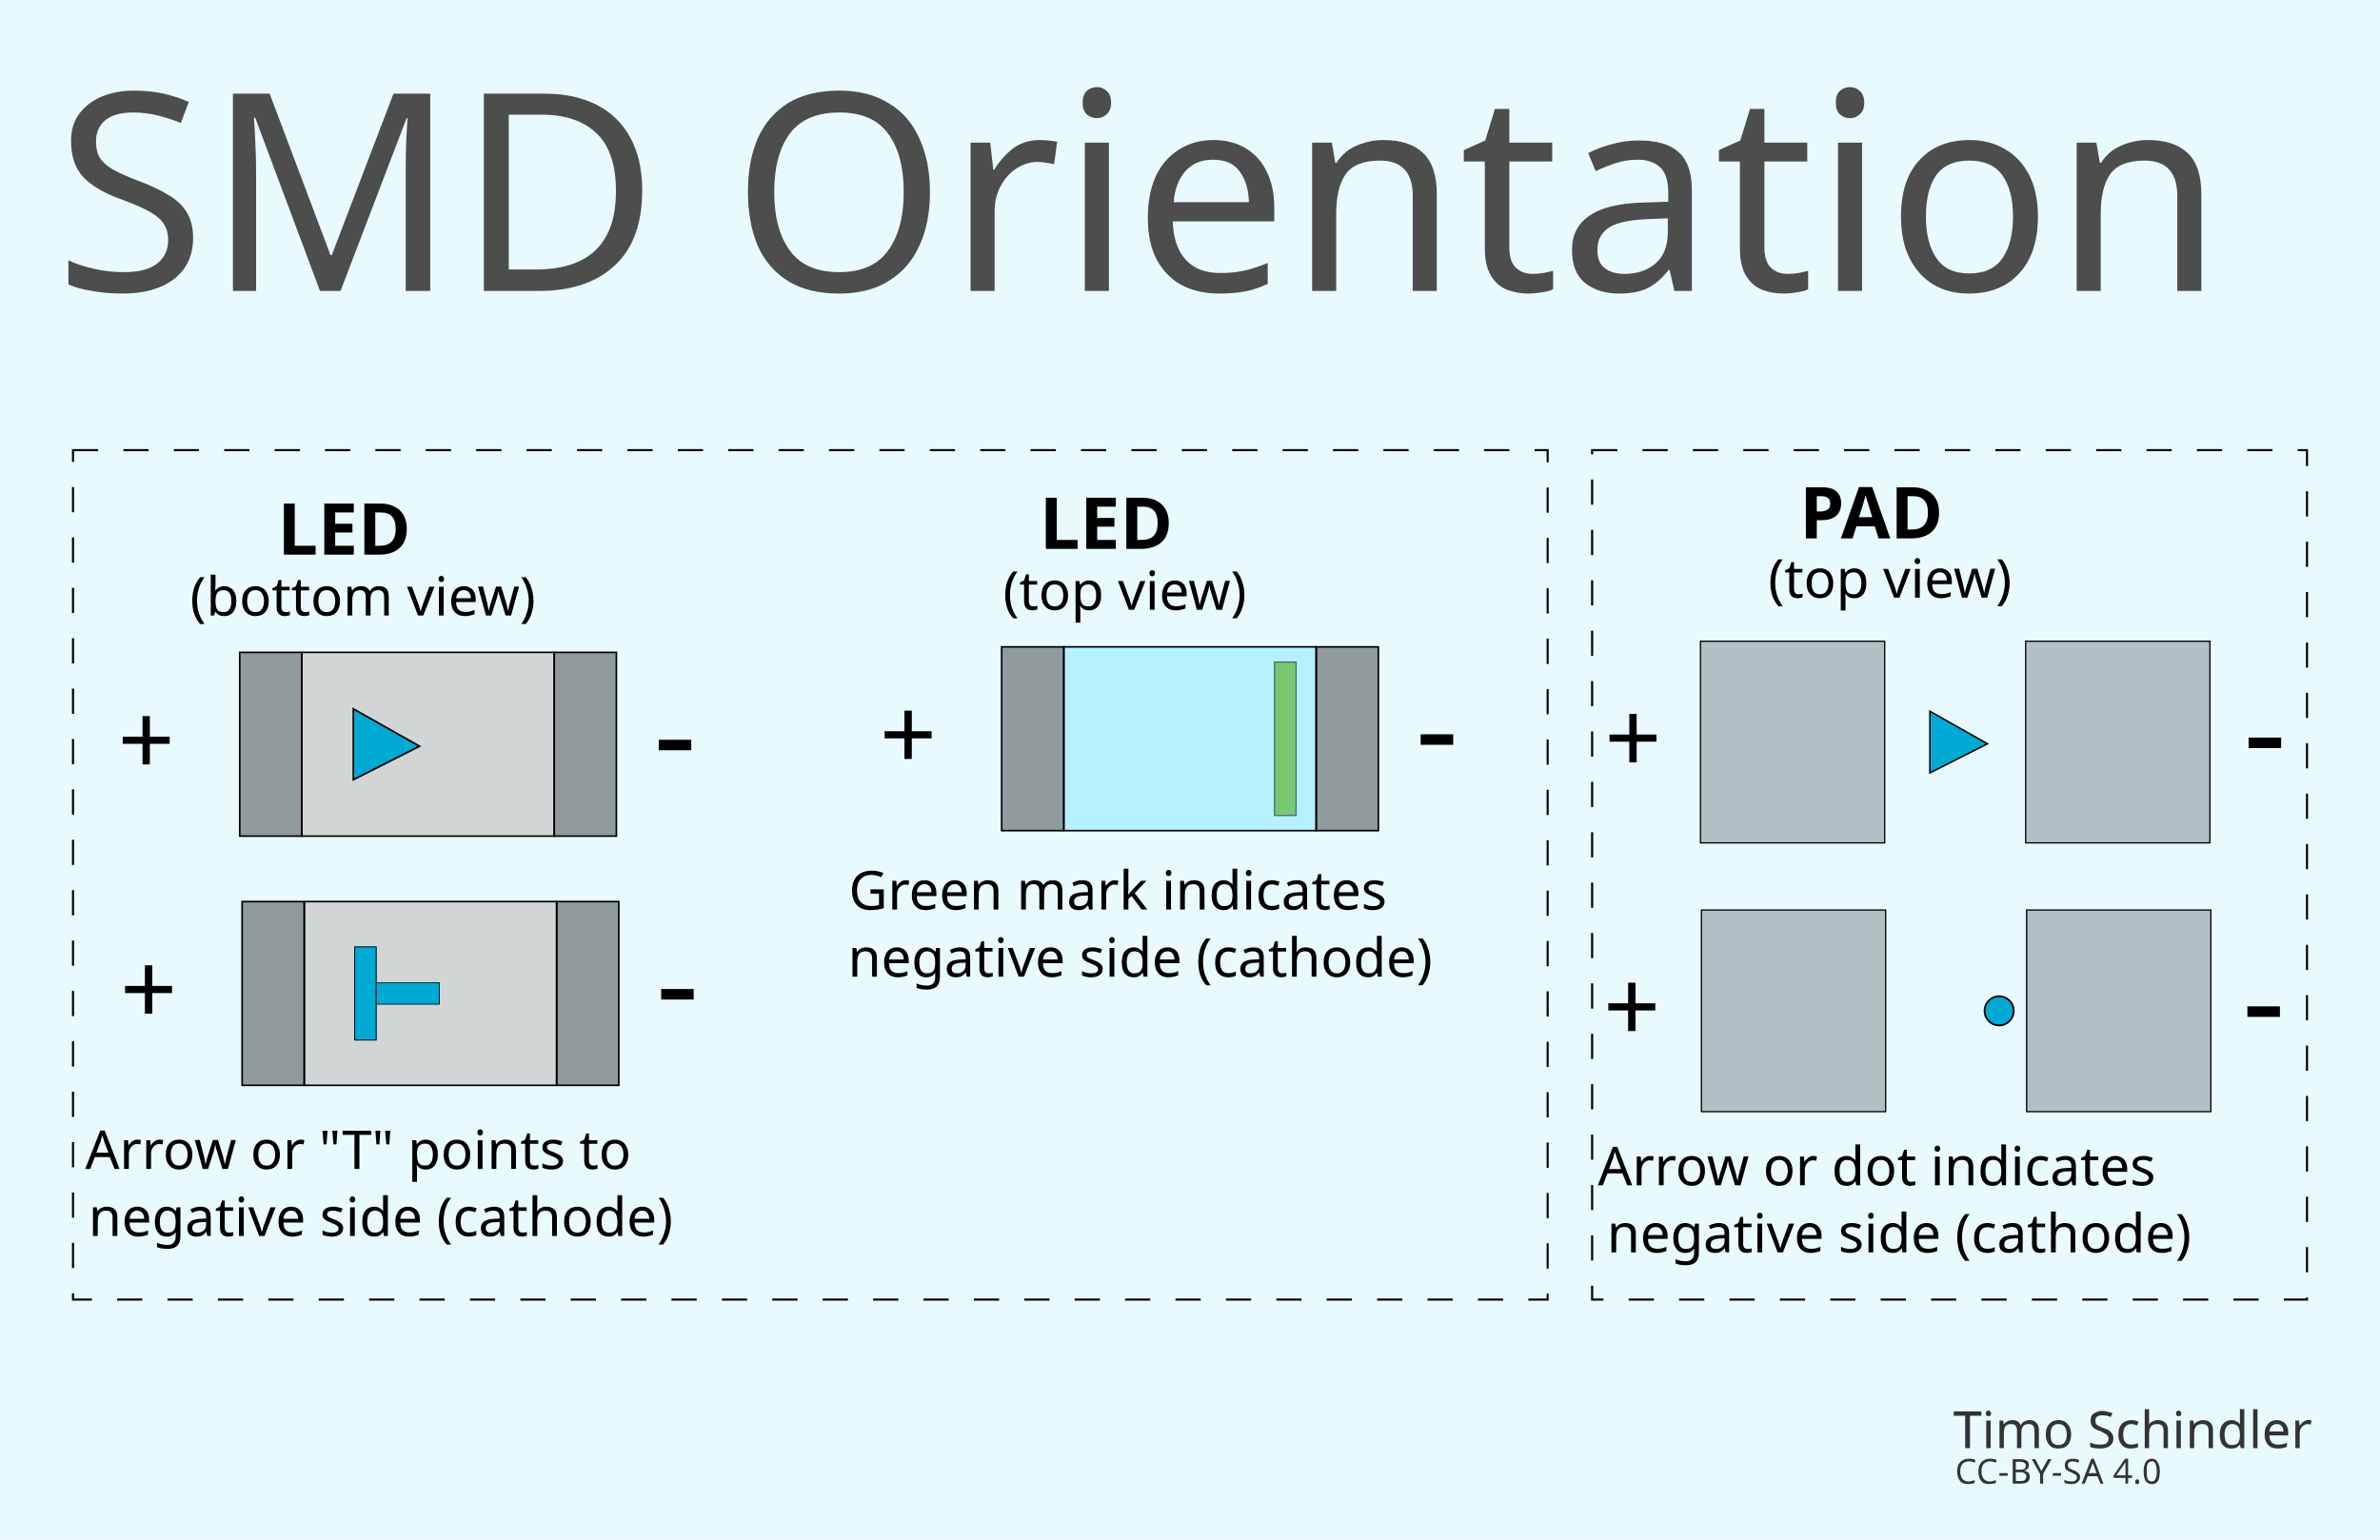
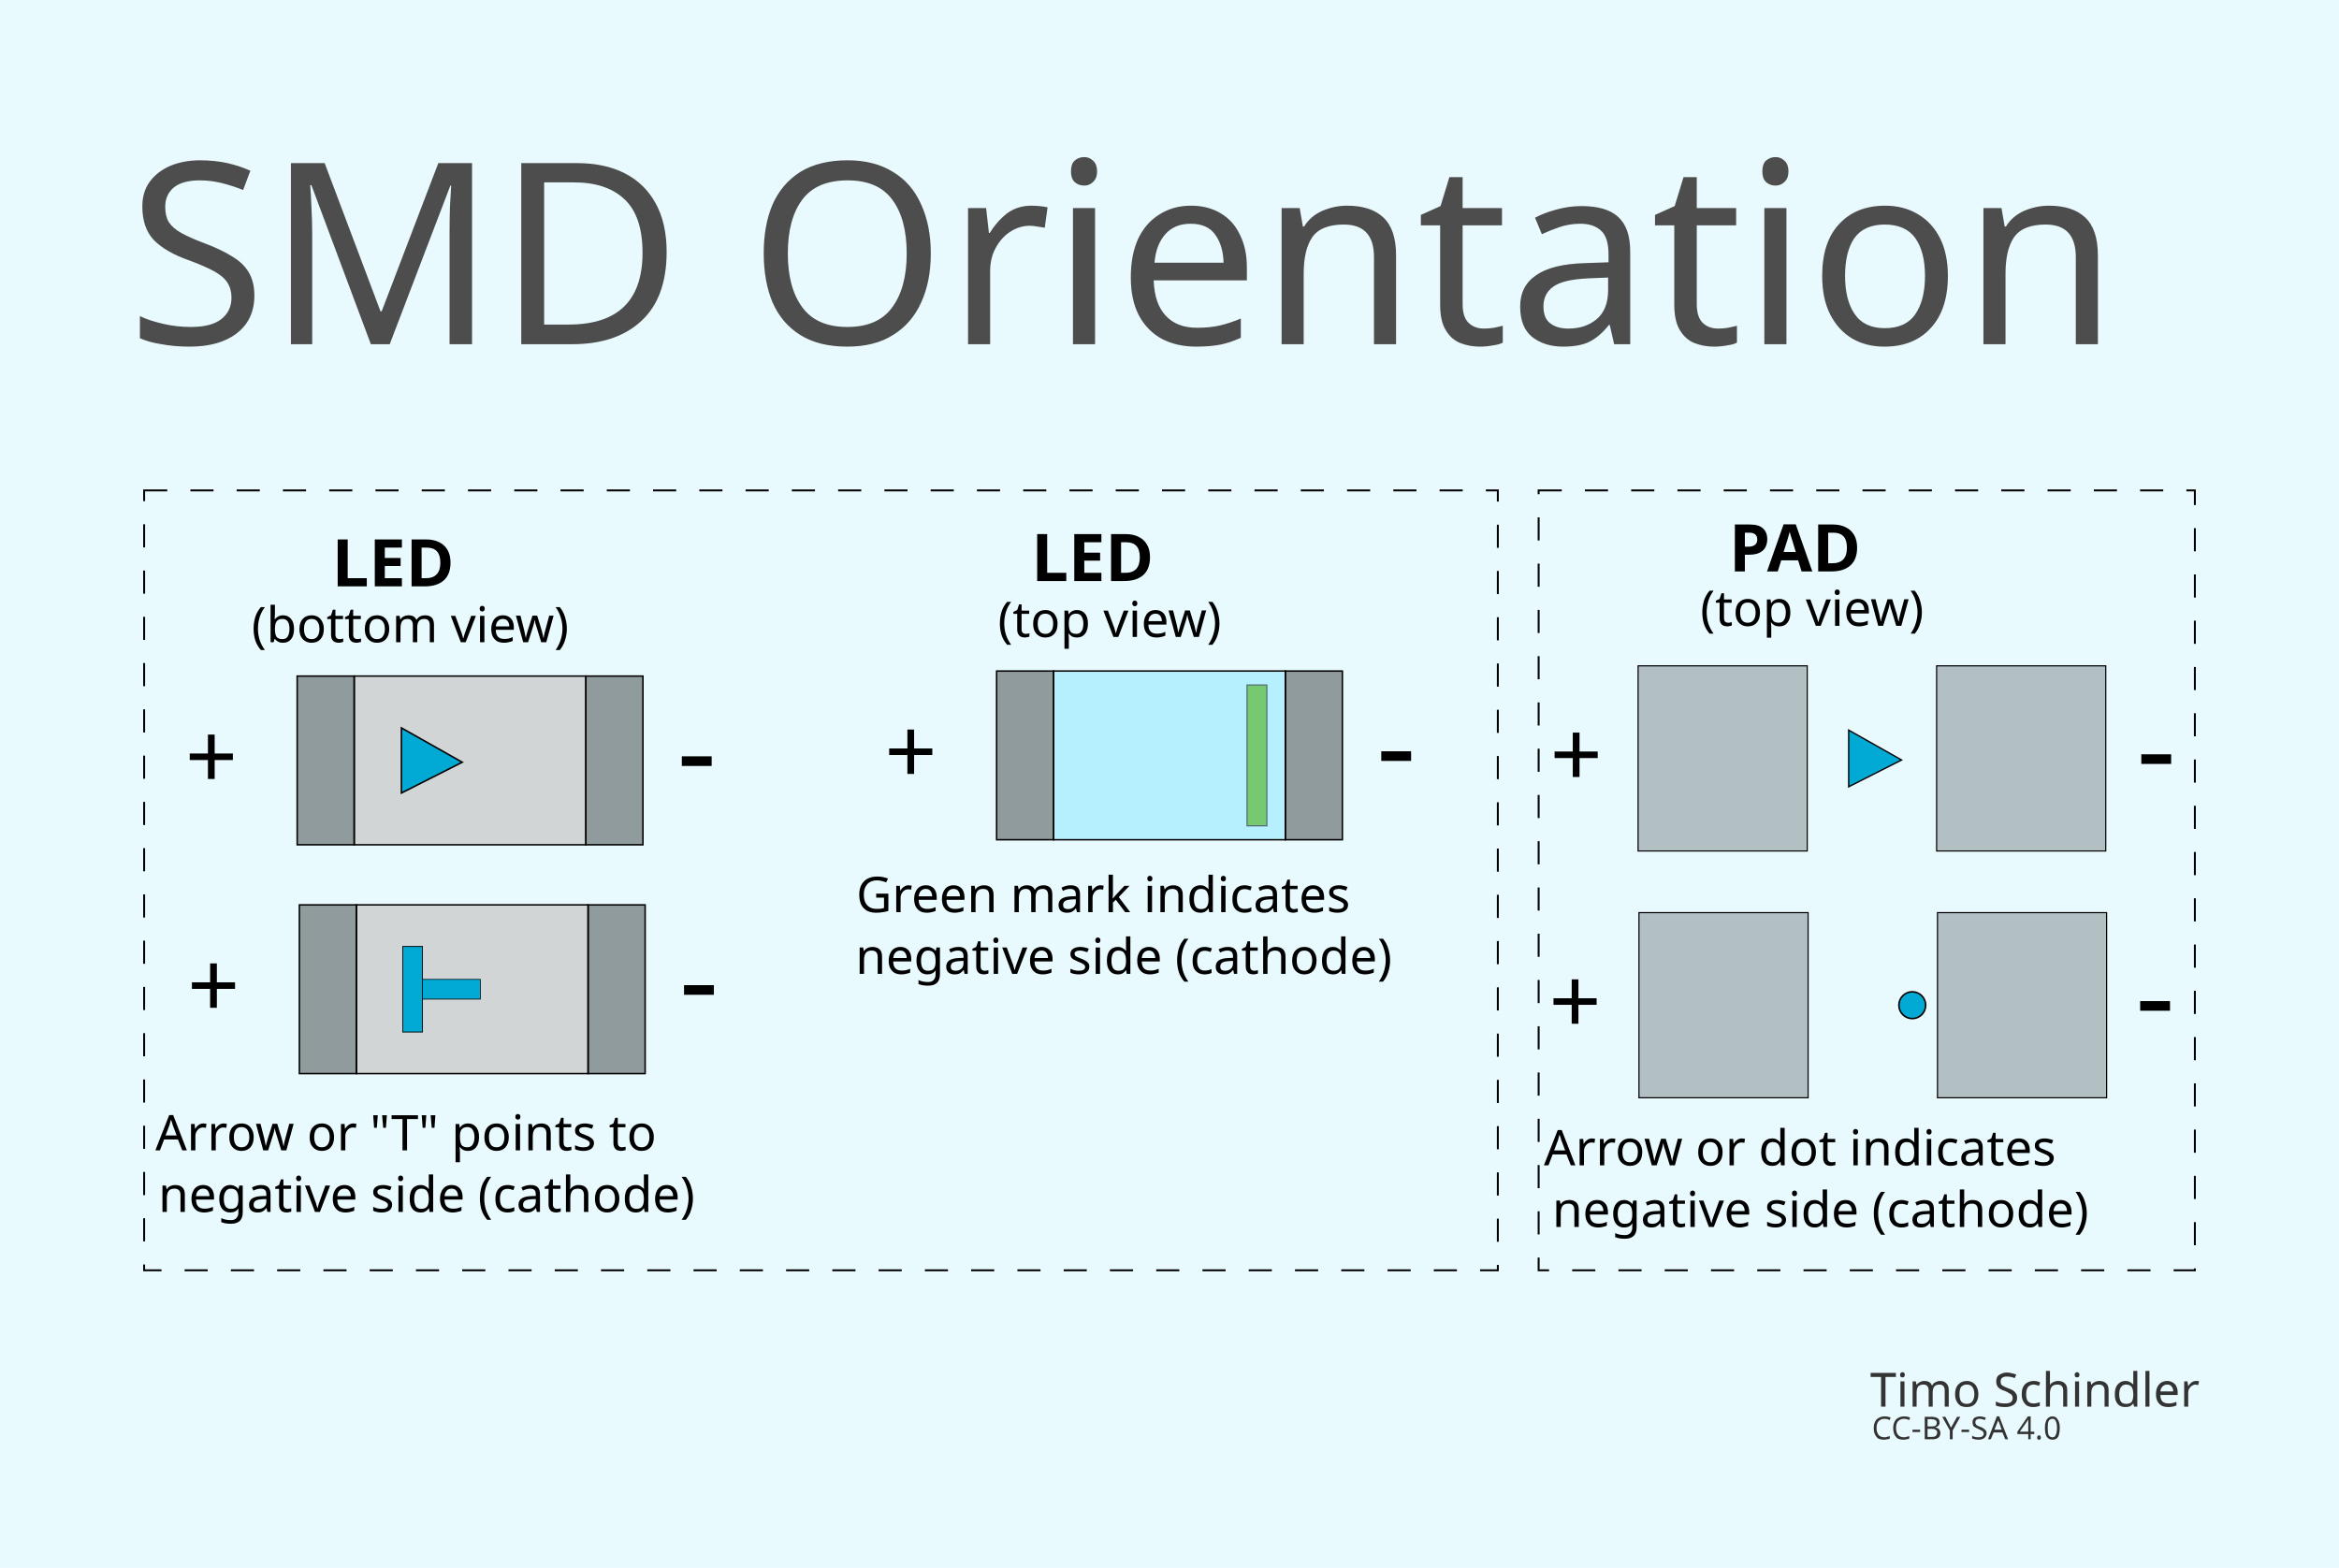
- <svg xmlns="http://www.w3.org/2000/svg" width="85mm" height="55mm" viewBox="0 0 85 55" version="1.1" id="svg8">
+ <svg xmlns="http://www.w3.org/2000/svg" width="91mm" height="61mm" viewBox="0 0 91 61" version="1.1" id="svg8">
  <defs id="defs2">
    <rect x="161.189" y="134.009" width="52.975" height="49.773" id="rect1549" />
  </defs>
  <g id="layer1" transform="translate(1.447564,-6.67359)">
-     <rect style="fill:#d5f6ff;fill-opacity:0.5;stroke:none;stroke-width:0.535;stroke-dasharray:1.069, 2.139" id="rect966" width="85" height="55" x="-1.448" y="6.674" />
    <text xml:space="preserve" style="font-style:normal;font-weight:normal;font-size:10.583px;line-height:1.25;font-family:sans-serif;letter-spacing:0px;word-spacing:0px;fill:#000000;fill-opacity:1;stroke:none;stroke-width:0.265" x="40.025" y="146.805" id="text1423">
      <tspan id="tspan1421" x="40.025" y="146.805" style="stroke-width:0.265" />
    </text>
    <text xml:space="preserve" id="text1547" style="font-style:normal;font-weight:normal;font-size:10.583px;line-height:1.25;font-family:sans-serif;letter-spacing:0px;word-spacing:0px;white-space:pre;shape-inside:url(#rect1549);fill:#000000;fill-opacity:1;stroke:none;" />
-     <text xml:space="preserve" style="font-style:normal;font-weight:normal;font-size:9.878px;line-height:1.25;font-family:sans-serif;letter-spacing:0px;word-spacing:0px;fill:#000000;fill-opacity:1;stroke:none;stroke-width:0.265" x="0.495" y="17.068" id="text961">
-       <tspan id="tspan959" x="0.495" y="17.068" style="font-size:9.878px;fill:#4d4d4d;stroke-width:0.265">SMD Orientation</tspan>
+     <rect style="fill:#d5f6ff;fill-opacity:0.5;stroke:none;stroke-width:0.583;stroke-dasharray:1.165, 2.33" id="rect966" width="91" height="61" x="-1.448" y="6.674" />
+     <text xml:space="preserve" style="font-style:normal;font-weight:normal;font-size:9.878px;line-height:1.25;font-family:sans-serif;letter-spacing:0px;word-spacing:0px;fill:#000000;fill-opacity:1;stroke:none;stroke-width:0.265" x="3.495" y="20.068" id="text961">
+       <tspan id="tspan959" x="3.495" y="20.068" style="font-size:9.878px;fill:#4d4d4d;stroke-width:0.265">SMD Orientation</tspan>
    </text>
-     <g id="g1325" style="fill:#333333" transform="translate(-0.5291667,-1.058333)">
+     <g id="g1325" style="fill:#333333" transform="translate(2.470833,1.941666)">
      <text xml:space="preserve" style="font-style:normal;font-weight:normal;font-size:1.238px;line-height:1.25;font-family:sans-serif;letter-spacing:0px;word-spacing:0px;fill:#333333;fill-opacity:0.864;stroke:none;stroke-width:0.031" x="68.903" y="60.731" id="text961-6">
        <tspan id="tspan959-6" x="68.903" y="60.731" style="fill:#333333;fill-opacity:1;stroke-width:0.031">CC-BY-SA 4.0</tspan>
      </text>
      <text xml:space="preserve" style="font-style:normal;font-weight:normal;font-size:1.834px;line-height:1.25;font-family:sans-serif;letter-spacing:0px;word-spacing:0px;fill:#333333;fill-opacity:1;stroke:none;stroke-width:0.046" x="68.844" y="59.461" id="text961-6-3">
        <tspan id="tspan959-6-4" x="68.844" y="59.461" style="fill:#333333;stroke-width:0.046">Timo Schindler</tspan>
      </text>
    </g>
-     <g id="g1497" transform="matrix(0.4529506,0,0,0.4529506,61.5424,27.97742)">
+     <g id="g1497" transform="matrix(0.4529506,0,0,0.4529506,64.5424,30.97742)">
      <g id="g1401" transform="translate(-3.212798,-16.06399)">
        <rect style="fill:#cccccc;fill-opacity:0.807;stroke:#000000;stroke-width:0.127;stroke-miterlimit:4;stroke-dasharray:none;stroke-opacity:1" id="rect837-5" width="19.9" height="14.493" x="-112.052" y="20.479" />
        <path style="fill:#00aad4;stroke:#000000;stroke-width:0.135px;stroke-linecap:butt;stroke-linejoin:miter;stroke-opacity:1" d="m -107.995,24.933 v 5.591 l 5.22,-2.643 z" id="path1032" />
        <rect style="fill:#000000;fill-opacity:0.379;stroke:#000000;stroke-width:0.129;stroke-miterlimit:4;stroke-dasharray:none;stroke-opacity:1" id="rect839-6" width="4.899" height="14.491" x="-116.951" y="20.48" />
        <rect style="fill:#000000;fill-opacity:0.379;stroke:#000000;stroke-width:0.129;stroke-miterlimit:4;stroke-dasharray:none;stroke-opacity:1" id="rect839-3-9" width="4.899" height="14.491" x="-92.151" y="20.48" />
      </g>
      <text xml:space="preserve" style="font-style:normal;font-weight:normal;font-size:7.87px;line-height:1.25;font-family:sans-serif;letter-spacing:0px;word-spacing:0px;fill:#000000;fill-opacity:1;stroke:none;stroke-width:0.197" x="-129.781" y="14.129" id="text999-5">
        <tspan id="tspan997-6" x="-129.781" y="14.129" style="stroke-width:0.197">+</tspan>
      </text>
      <text xml:space="preserve" style="font-style:normal;font-weight:normal;font-size:10.583px;line-height:1.25;font-family:sans-serif;letter-spacing:0px;word-spacing:0px;fill:#000000;fill-opacity:1;stroke:none;stroke-width:0.265" x="-87.546" y="14.56" id="text1003-9">
        <tspan id="tspan1001-5" x="-87.546" y="14.56" style="stroke-width:0.265">-</tspan>
      </text>
      <text xml:space="preserve" style="font-style:normal;font-weight:normal;font-size:7.87px;line-height:1.25;font-family:sans-serif;letter-spacing:0px;word-spacing:0px;fill:#000000;fill-opacity:1;stroke:none;stroke-width:0.197" x="-129.592" y="33.783" id="text999-5-8">
        <tspan id="tspan997-6-2" x="-129.592" y="33.783" style="stroke-width:0.197">+</tspan>
      </text>
      <text xml:space="preserve" style="font-style:normal;font-weight:normal;font-size:10.583px;line-height:1.25;font-family:sans-serif;letter-spacing:0px;word-spacing:0px;fill:#000000;fill-opacity:1;stroke:none;stroke-width:0.265" x="-87.357" y="34.215" id="text1003-9-0">
        <tspan id="tspan1001-5-9" x="-87.357" y="34.215" style="stroke-width:0.265">-</tspan>
      </text>
      <g id="g1409" transform="translate(-3.212798,-16.06399)">
        <rect style="fill:#cccccc;fill-opacity:0.807;stroke:#000000;stroke-width:0.127;stroke-miterlimit:4;stroke-dasharray:none;stroke-opacity:1" id="rect837-5-8" width="19.9" height="14.493" x="-111.863" y="40.133" />
        <rect style="fill:#000000;fill-opacity:0.379;stroke:#000000;stroke-width:0.129;stroke-miterlimit:4;stroke-dasharray:none;stroke-opacity:1" id="rect839-6-2" width="4.899" height="14.491" x="-116.762" y="40.135" />
        <rect style="fill:#000000;fill-opacity:0.379;stroke:#000000;stroke-width:0.129;stroke-miterlimit:4;stroke-dasharray:none;stroke-opacity:1" id="rect839-3-9-2" width="4.899" height="14.491" x="-91.962" y="40.135" />
        <g id="g1253" transform="matrix(0.7478342,0,0,0.7478342,10.36193,39.56273)">
          <rect style="opacity:1;fill:#00aad4;fill-opacity:1;stroke:#000000;stroke-width:0.1;stroke-miterlimit:4;stroke-dasharray:none;stroke-opacity:1" id="rect1234" width="2.268" height="9.827" x="-158.119" y="5.54" />
          <rect style="opacity:1;fill:#00aad4;fill-opacity:1;stroke:#000000;stroke-width:0.082;stroke-miterlimit:4;stroke-dasharray:none;stroke-opacity:1" id="rect1234-8" width="2.268" height="6.65" x="9.319" y="149.201" transform="rotate(90)" />
        </g>
      </g>
      <text xml:space="preserve" style="font-style:normal;font-weight:normal;font-size:5.644px;line-height:0.85;font-family:sans-serif;letter-spacing:0px;word-spacing:0px;fill:#000000;fill-opacity:1;stroke:none;stroke-width:0.265" x="-105.315" y="-3.29" id="text1009-4">
        <tspan x="-105.315" y="-3.29" style="font-style:normal;font-variant:normal;font-weight:bold;font-stretch:normal;font-size:5.644px;font-family:sans-serif;-inkscape-font-specification:'sans-serif Bold';text-align:center;text-anchor:middle;stroke-width:0.265" id="tspan1273">LED</tspan>
        <tspan x="-105.315" y="1.508" style="font-size:4.233px;text-align:center;text-anchor:middle;stroke-width:0.265" id="tspan1333">(bottom view)</tspan>
      </text>
      <text xml:space="preserve" style="font-style:normal;font-weight:normal;font-size:4.233px;line-height:1.25;font-family:sans-serif;letter-spacing:0px;word-spacing:0px;fill:#000000;fill-opacity:1;stroke:none;stroke-width:0.265" x="-105.318" y="45.157" id="text1038-9-8">
        <tspan id="tspan1036-0-4" x="-105.318" y="45.157" style="font-size:4.233px;text-align:center;text-anchor:middle;stroke-width:0.265">Arrow or "T" points to </tspan>
        <tspan x="-104.645" y="50.449" style="font-size:4.233px;text-align:center;text-anchor:middle;stroke-width:0.265" id="tspan1040-6-2">negative side (cathode) </tspan>
      </text>
    </g>
-     <g id="g1452" transform="matrix(0.4529506,0,0,0.4529506,78.65769,58.67827)">
+     <g id="g1452" transform="matrix(0.4529506,0,0,0.4529506,81.65769,61.67827)">
      <g id="g995" transform="translate(70.87054,-88.25744)">
        <rect style="fill:#000000;fill-opacity:0.237;stroke:#000000;stroke-width:0.1;stroke-miterlimit:4;stroke-dasharray:none;stroke-opacity:1" id="rect835" width="14.528" height="15.903" x="-113.644" y="24.015" />
        <rect style="fill:#000000;fill-opacity:0.237;stroke:#000000;stroke-width:0.1;stroke-miterlimit:4;stroke-dasharray:none;stroke-opacity:1" id="rect835-6" width="14.528" height="15.903" x="-88.003" y="24.015" />
      </g>
      <g id="g995-2" transform="translate(70.94513,-67.0596)">
        <rect style="fill:#000000;fill-opacity:0.237;stroke:#000000;stroke-width:0.1;stroke-miterlimit:4;stroke-dasharray:none;stroke-opacity:1" id="rect835-9" width="14.528" height="15.903" x="-113.644" y="24.015" />
        <rect style="fill:#000000;fill-opacity:0.237;stroke:#000000;stroke-width:0.1;stroke-miterlimit:4;stroke-dasharray:none;stroke-opacity:1" id="rect835-6-6" width="14.528" height="15.903" x="-88.003" y="24.015" />
      </g>
      <circle style="fill:#00aad4;fill-opacity:1;stroke:#000000;stroke-width:0.138;stroke-miterlimit:4;stroke-dasharray:none;stroke-opacity:1" id="path1034" cx="-19.223" cy="-35.093" r="1.15" />
      <text xml:space="preserve" style="font-style:normal;font-weight:normal;font-size:7.87px;line-height:1.25;font-family:sans-serif;letter-spacing:0px;word-spacing:0px;opacity:1;fill:#000000;fill-opacity:1;stroke:none;stroke-width:0.197" x="-50.335" y="-53.823" id="text999-1">
        <tspan id="tspan997-0" x="-50.335" y="-53.823" style="stroke-width:0.197">+</tspan>
      </text>
      <text xml:space="preserve" style="font-style:normal;font-weight:normal;font-size:10.583px;line-height:1.25;font-family:sans-serif;letter-spacing:0px;word-spacing:0px;opacity:1;fill:#000000;fill-opacity:1;stroke:none;stroke-width:0.265" x="0.026" y="-53.392" id="text1003-5">
        <tspan id="tspan1001-4" x="0.026" y="-53.392" style="stroke-width:0.265">-</tspan>
      </text>
      <text xml:space="preserve" style="font-style:normal;font-weight:normal;font-size:4.233px;line-height:1.25;font-family:sans-serif;letter-spacing:0px;word-spacing:0px;fill:#000000;fill-opacity:1;stroke:none;stroke-width:0.265" x="-23.373" y="-21.338" id="text1038-9">
        <tspan id="tspan1036-0" x="-23.373" y="-21.338" style="font-size:4.233px;text-align:center;text-anchor:middle;stroke-width:0.265">Arrow or dot indicates </tspan>
        <tspan x="-22.701" y="-16.047" style="font-size:4.233px;text-align:center;text-anchor:middle;stroke-width:0.265" id="tspan1040-6">negative side (cathode) </tspan>
      </text>
      <text xml:space="preserve" style="font-style:normal;font-weight:normal;font-size:7.87px;line-height:1.25;font-family:sans-serif;letter-spacing:0px;word-spacing:0px;opacity:1;fill:#000000;fill-opacity:1;stroke:none;stroke-width:0.197" x="-50.43" y="-32.626" id="text999-1-1">
        <tspan id="tspan997-0-9" x="-50.43" y="-32.626" style="stroke-width:0.197">+</tspan>
      </text>
      <text xml:space="preserve" style="font-style:normal;font-weight:normal;font-size:10.583px;line-height:1.25;font-family:sans-serif;letter-spacing:0px;word-spacing:0px;opacity:1;fill:#000000;fill-opacity:1;stroke:none;stroke-width:0.265" x="-0.069" y="-32.194" id="text1003-5-3">
        <tspan id="tspan1001-4-1" x="-0.069" y="-32.194" style="stroke-width:0.265">-</tspan>
      </text>
      <text xml:space="preserve" style="font-style:normal;font-weight:normal;font-size:5.644px;line-height:0;font-family:sans-serif;letter-spacing:0px;word-spacing:0px;fill:#000000;fill-opacity:1;stroke:none;stroke-width:0.265" x="-22.689" y="-72.354" id="text1009-2">
        <tspan style="font-style:normal;font-variant:normal;font-weight:bold;font-stretch:normal;font-size:5.644px;line-height:0.85;font-family:sans-serif;-inkscape-font-specification:'sans-serif Bold';text-align:center;text-anchor:middle;stroke-width:0.265" id="tspan1428" x="-22.689" y="-72.354">PAD</tspan>
        <tspan x="-22.689" y="-67.676" style="font-size:4.233px;line-height:1.25;text-align:center;text-anchor:middle;stroke-width:0.265" id="tspan1411">(top view)</tspan>
      </text>
      <path style="fill:#00aad4;stroke:#000000;stroke-width:0.117px;stroke-linecap:butt;stroke-linejoin:miter;stroke-opacity:1" d="m -24.684,-58.721 v 4.865 l 4.542,-2.299 z" id="path1032-0" />
    </g>
-     <rect style="fill:none;fill-opacity:1;stroke:#000000;stroke-width:0.075;stroke-miterlimit:4;stroke-dasharray:0.9,0.9;stroke-dashoffset:0;stroke-opacity:1" id="rect1499-9" width="25.531" height="30.343" x="55.414" y="22.754" />
-     <g id="g1469" transform="matrix(0.4529506,0,0,0.4529506,88.45722,48.66526)">
+     <rect style="fill:none;fill-opacity:1;stroke:#000000;stroke-width:0.075;stroke-miterlimit:4;stroke-dasharray:0.9, 0.9;stroke-dashoffset:0;stroke-opacity:1" id="rect1499-9" width="25.531" height="30.343" x="58.414" y="25.754" />
+     <g id="g1469" transform="matrix(0.4529506,0,0,0.4529506,91.45722,51.66526)">
      <text xml:space="preserve" style="font-style:normal;font-weight:normal;font-size:7.87px;line-height:1.25;font-family:sans-serif;letter-spacing:0px;word-spacing:0px;fill:#000000;fill-opacity:1;stroke:none;stroke-width:0.197" x="-129.124" y="-31.977" id="text999">
        <tspan id="tspan997" x="-129.124" y="-31.977" style="stroke-width:0.197">+</tspan>
      </text>
      <text xml:space="preserve" style="font-style:normal;font-weight:normal;font-size:10.583px;line-height:1.25;font-family:sans-serif;letter-spacing:0px;word-spacing:0px;fill:#000000;fill-opacity:1;stroke:none;stroke-width:0.265" x="-86.889" y="-31.545" id="text1003">
        <tspan id="tspan1001" x="-86.889" y="-31.545" style="stroke-width:0.265">-</tspan>
      </text>
      <g id="g1377">
        <rect style="fill:#aaeeff;fill-opacity:0.807;stroke:#000000;stroke-width:0.127;stroke-miterlimit:4;stroke-dasharray:none;stroke-opacity:1" id="rect837" width="19.9" height="14.493" x="-114.608" y="-41.691" />
        <rect style="fill:#000000;fill-opacity:0.379;stroke:#000000;stroke-width:0.129;stroke-miterlimit:4;stroke-dasharray:none;stroke-opacity:1" id="rect839" width="4.899" height="14.491" x="-119.507" y="-41.69" />
        <rect style="fill:#000000;fill-opacity:0.379;stroke:#000000;stroke-width:0.129;stroke-miterlimit:4;stroke-dasharray:none;stroke-opacity:1" id="rect839-3" width="4.899" height="14.491" x="-94.707" y="-41.69" />
        <rect style="opacity:0.556;fill:#44aa00;fill-opacity:1;stroke:#000000;stroke-width:0.1;stroke-miterlimit:4;stroke-dasharray:none;stroke-opacity:1" id="rect1005" width="1.701" height="12.095" x="-97.996" y="-40.492" />
      </g>
      <text xml:space="preserve" style="font-style:normal;font-weight:normal;font-size:5.644px;line-height:0.85;font-family:sans-serif;letter-spacing:0px;word-spacing:0px;fill:#000000;fill-opacity:1;stroke:none;stroke-width:0.265" x="-104.658" y="-49.419" id="text1009">
        <tspan id="tspan1007" x="-104.658" y="-49.419" style="font-style:normal;font-variant:normal;font-weight:bold;font-stretch:normal;font-size:5.644px;font-family:sans-serif;-inkscape-font-specification:'sans-serif Bold';text-align:center;text-anchor:middle;stroke-width:0.265">LED</tspan>
        <tspan x="-104.658" y="-44.621" style="font-size:4.233px;text-align:center;text-anchor:middle;stroke-width:0.265" id="tspan1327">(top view)</tspan>
      </text>
      <text xml:space="preserve" style="font-style:normal;font-weight:normal;font-size:4.233px;line-height:1.25;font-family:sans-serif;letter-spacing:0px;word-spacing:0px;fill:#000000;fill-opacity:1;stroke:none;stroke-width:0.265" x="-104.85" y="-20.973" id="text1038">
        <tspan id="tspan1036" x="-104.85" y="-20.973" style="font-size:4.233px;text-align:center;text-anchor:middle;stroke-width:0.265">Green mark indicates </tspan>
        <tspan x="-104.177" y="-15.681" style="font-size:4.233px;text-align:center;text-anchor:middle;stroke-width:0.265" id="tspan1040">negative side (cathode) </tspan>
      </text>
    </g>
-     <rect style="fill:none;stroke-width:0.075;stroke:#000000;stroke-opacity:1;stroke-miterlimit:4;stroke-dasharray:0.9,0.9;stroke-dashoffset:0" id="rect1032" width="52.666" height="30.343" x="1.16" y="22.754" />
+     <rect style="fill:none;stroke:#000000;stroke-width:0.075;stroke-miterlimit:4;stroke-dasharray:0.9, 0.9;stroke-dashoffset:0;stroke-opacity:1" id="rect1032" width="52.666" height="30.343" x="4.16" y="25.754" />
  </g>
</svg>
